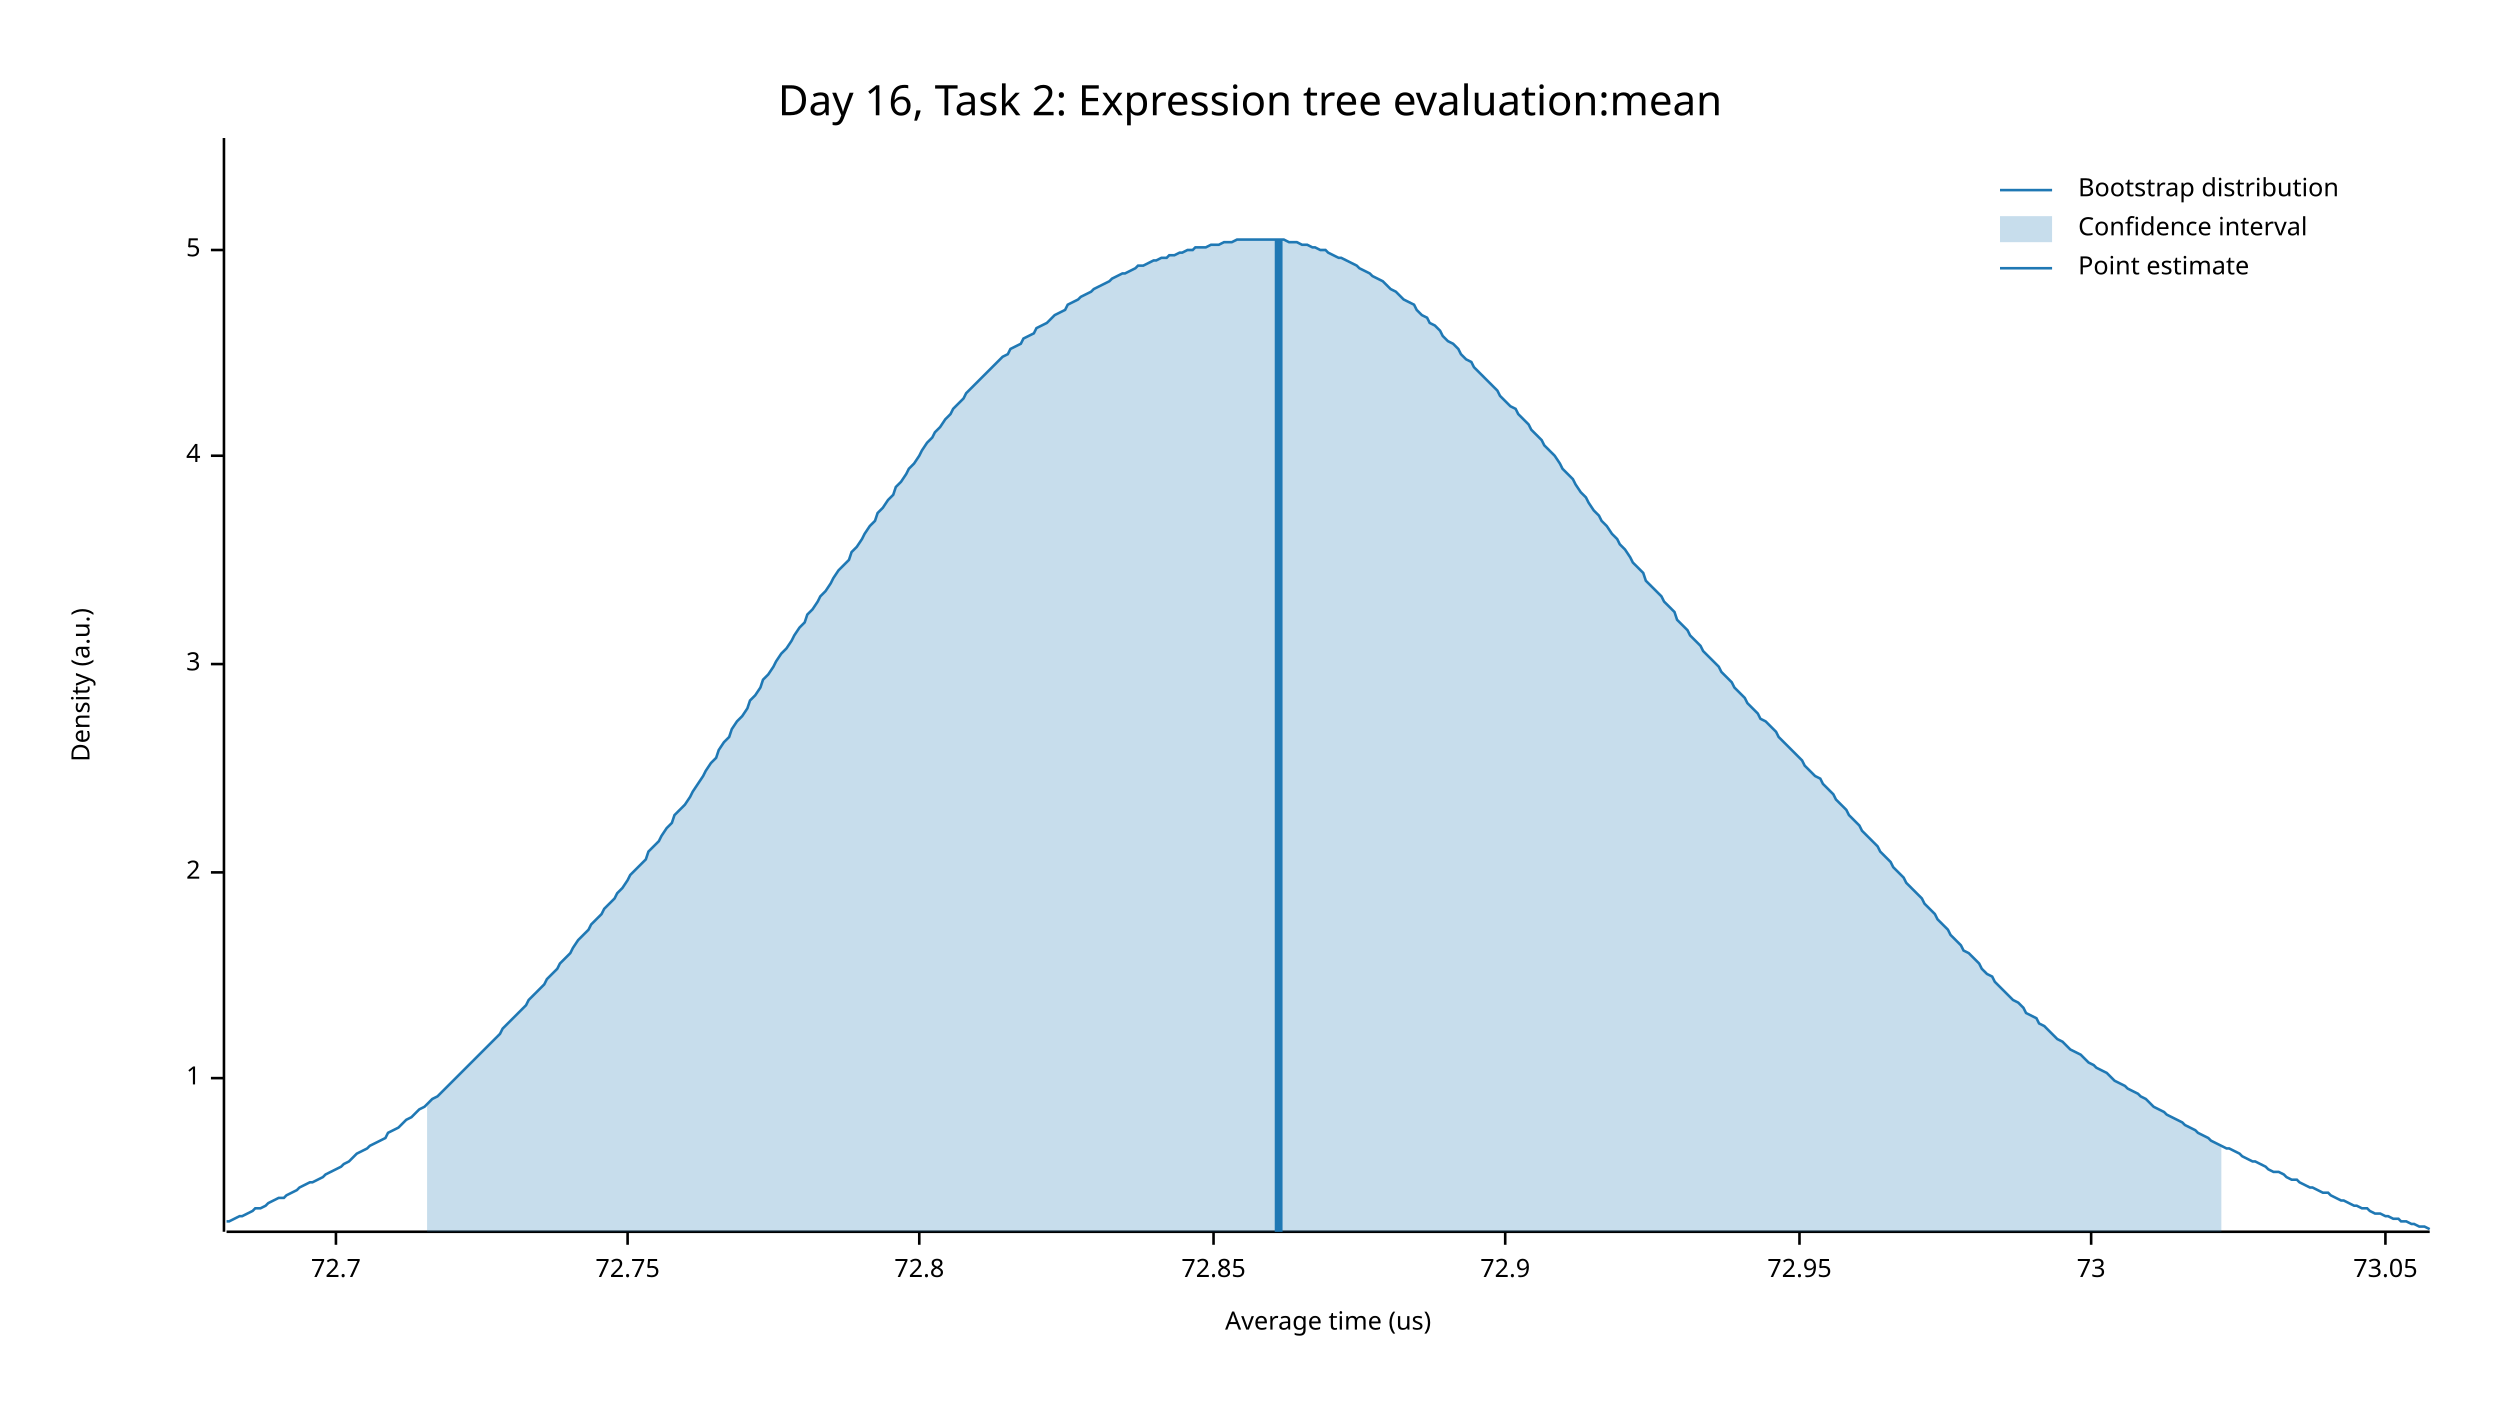
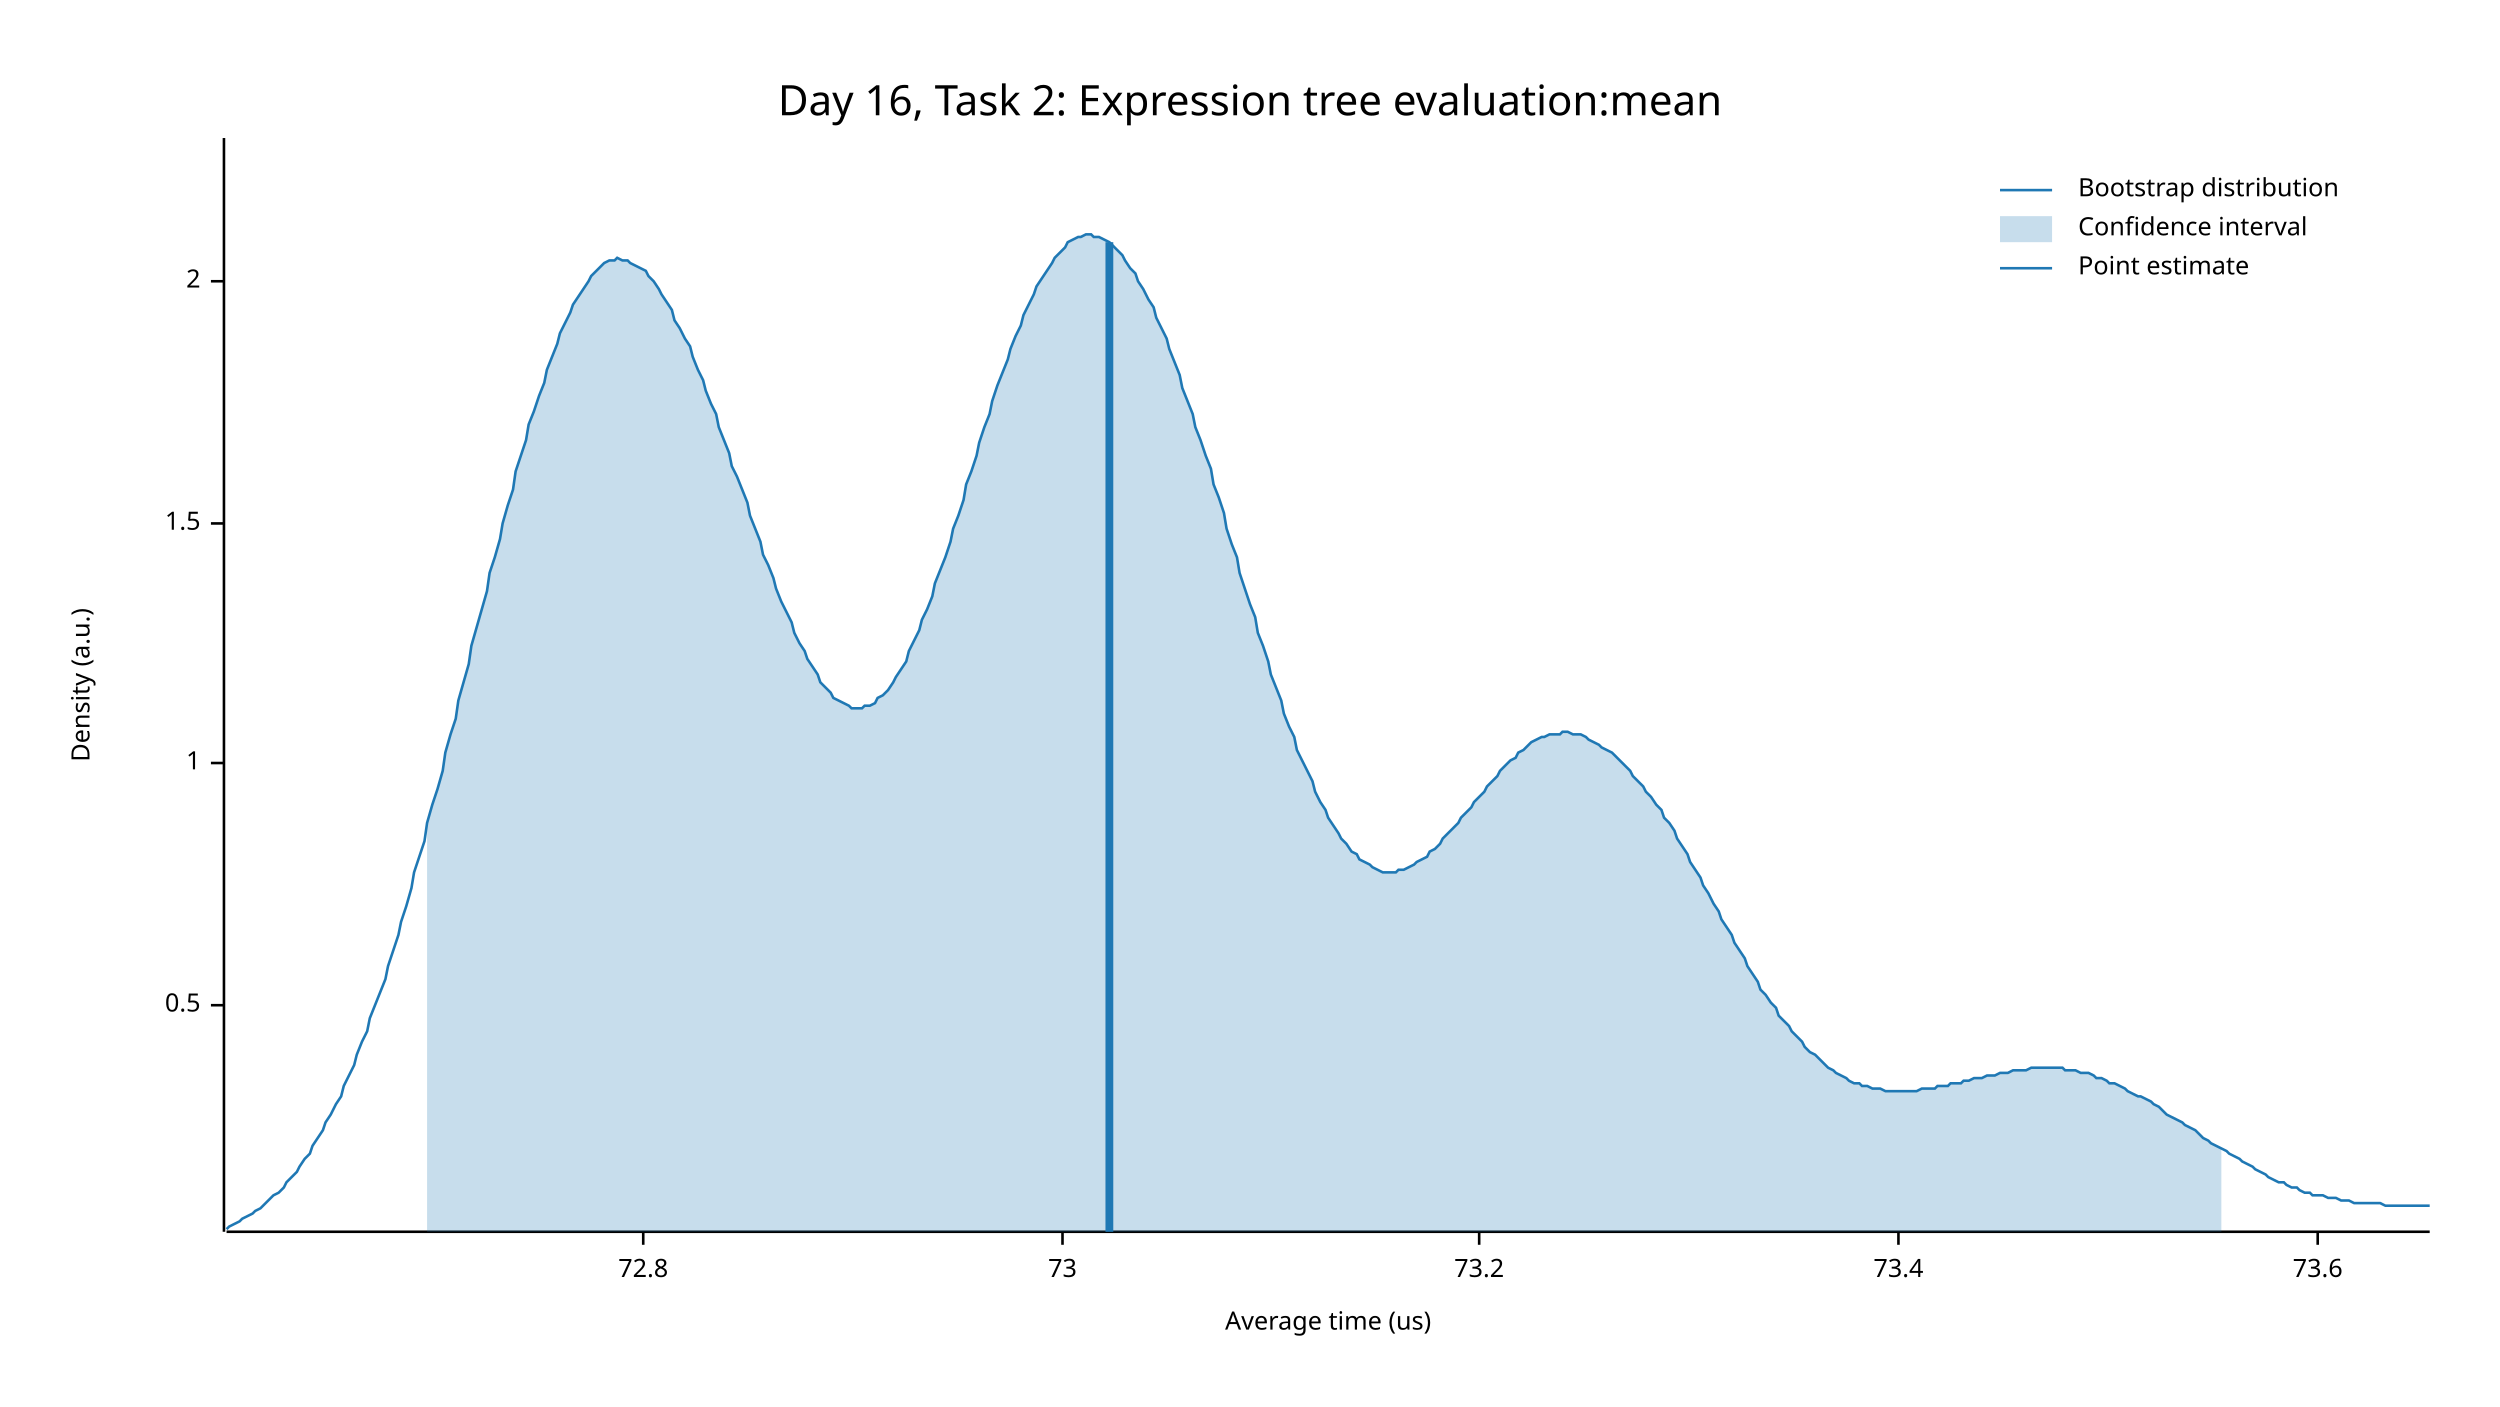
<svg xmlns="http://www.w3.org/2000/svg" width="960" height="540" viewBox="0 0 960 540">
  <text x="480" y="32" dy="0.76em" text-anchor="middle" font-family="sans-serif" font-size="16.129" opacity="1" fill="#000000">
Day 16, Task 2: Expression tree evaluation:mean
</text>
  <text x="27" y="263" dy="0.76em" text-anchor="middle" font-family="sans-serif" font-size="9.677" opacity="1" fill="#000000" transform="rotate(270, 27, 263)">
Density (a.u.)
</text>
  <text x="510" y="513" dy="-0.5ex" text-anchor="middle" font-family="sans-serif" font-size="9.677" opacity="1" fill="#000000">
Average time (us)
</text>
  <polyline fill="none" opacity="1" stroke="#000000" stroke-width="1" points="86,53 86,473 " />
-   <text x="77" y="414" dy="0.5ex" text-anchor="end" font-family="sans-serif" font-size="9.677" opacity="1" fill="#000000">
+   <text x="77" y="386" dy="0.5ex" text-anchor="end" font-family="sans-serif" font-size="9.677" opacity="1" fill="#000000">
+ 0.5
+ </text>
+   <polyline fill="none" opacity="1" stroke="#000000" stroke-width="1" points="81,386 86,386 " />
+   <text x="77" y="293" dy="0.5ex" text-anchor="end" font-family="sans-serif" font-size="9.677" opacity="1" fill="#000000">
1
</text>
-   <polyline fill="none" opacity="1" stroke="#000000" stroke-width="1" points="81,414 86,414 " />
-   <text x="77" y="335" dy="0.5ex" text-anchor="end" font-family="sans-serif" font-size="9.677" opacity="1" fill="#000000">
+   <polyline fill="none" opacity="1" stroke="#000000" stroke-width="1" points="81,293 86,293 " />
+   <text x="77" y="201" dy="0.5ex" text-anchor="end" font-family="sans-serif" font-size="9.677" opacity="1" fill="#000000">
+ 1.5
+ </text>
+   <polyline fill="none" opacity="1" stroke="#000000" stroke-width="1" points="81,201 86,201 " />
+   <text x="77" y="108" dy="0.5ex" text-anchor="end" font-family="sans-serif" font-size="9.677" opacity="1" fill="#000000">
2
</text>
-   <polyline fill="none" opacity="1" stroke="#000000" stroke-width="1" points="81,335 86,335 " />
-   <text x="77" y="255" dy="0.5ex" text-anchor="end" font-family="sans-serif" font-size="9.677" opacity="1" fill="#000000">
- 3
- </text>
-   <polyline fill="none" opacity="1" stroke="#000000" stroke-width="1" points="81,255 86,255 " />
-   <text x="77" y="175" dy="0.5ex" text-anchor="end" font-family="sans-serif" font-size="9.677" opacity="1" fill="#000000">
- 4
- </text>
-   <polyline fill="none" opacity="1" stroke="#000000" stroke-width="1" points="81,175 86,175 " />
-   <text x="77" y="96" dy="0.5ex" text-anchor="end" font-family="sans-serif" font-size="9.677" opacity="1" fill="#000000">
- 5
- </text>
-   <polyline fill="none" opacity="1" stroke="#000000" stroke-width="1" points="81,96 86,96 " />
+   <polyline fill="none" opacity="1" stroke="#000000" stroke-width="1" points="81,108 86,108 " />
  <polyline fill="none" opacity="1" stroke="#000000" stroke-width="1" points="87,473 933,473 " />
-   <text x="129" y="483" dy="0.76em" text-anchor="middle" font-family="sans-serif" font-size="9.677" opacity="1" fill="#000000">
- 72.7
- </text>
-   <polyline fill="none" opacity="1" stroke="#000000" stroke-width="1" points="129,473 129,478 " />
-   <text x="241" y="483" dy="0.76em" text-anchor="middle" font-family="sans-serif" font-size="9.677" opacity="1" fill="#000000">
- 72.75
- </text>
-   <polyline fill="none" opacity="1" stroke="#000000" stroke-width="1" points="241,473 241,478 " />
-   <text x="353" y="483" dy="0.76em" text-anchor="middle" font-family="sans-serif" font-size="9.677" opacity="1" fill="#000000">
+   <text x="247" y="483" dy="0.76em" text-anchor="middle" font-family="sans-serif" font-size="9.677" opacity="1" fill="#000000">
72.8
</text>
-   <polyline fill="none" opacity="1" stroke="#000000" stroke-width="1" points="353,473 353,478 " />
-   <text x="466" y="483" dy="0.76em" text-anchor="middle" font-family="sans-serif" font-size="9.677" opacity="1" fill="#000000">
- 72.85
- </text>
-   <polyline fill="none" opacity="1" stroke="#000000" stroke-width="1" points="466,473 466,478 " />
-   <text x="578" y="483" dy="0.76em" text-anchor="middle" font-family="sans-serif" font-size="9.677" opacity="1" fill="#000000">
- 72.9
- </text>
-   <polyline fill="none" opacity="1" stroke="#000000" stroke-width="1" points="578,473 578,478 " />
-   <text x="691" y="483" dy="0.76em" text-anchor="middle" font-family="sans-serif" font-size="9.677" opacity="1" fill="#000000">
- 72.95
- </text>
-   <polyline fill="none" opacity="1" stroke="#000000" stroke-width="1" points="691,473 691,478 " />
-   <text x="803" y="483" dy="0.76em" text-anchor="middle" font-family="sans-serif" font-size="9.677" opacity="1" fill="#000000">
+   <polyline fill="none" opacity="1" stroke="#000000" stroke-width="1" points="247,473 247,478 " />
+   <text x="408" y="483" dy="0.76em" text-anchor="middle" font-family="sans-serif" font-size="9.677" opacity="1" fill="#000000">
73
</text>
-   <polyline fill="none" opacity="1" stroke="#000000" stroke-width="1" points="803,473 803,478 " />
-   <text x="916" y="483" dy="0.76em" text-anchor="middle" font-family="sans-serif" font-size="9.677" opacity="1" fill="#000000">
- 73.05
+   <polyline fill="none" opacity="1" stroke="#000000" stroke-width="1" points="408,473 408,478 " />
+   <text x="568" y="483" dy="0.76em" text-anchor="middle" font-family="sans-serif" font-size="9.677" opacity="1" fill="#000000">
+ 73.2
</text>
-   <polyline fill="none" opacity="1" stroke="#000000" stroke-width="1" points="916,473 916,478 " />
-   <polyline fill="none" opacity="1" stroke="#1F78B4" stroke-width="1" points="87,469 88,469 90,468 92,467 93,467 95,466 97,465 98,464 100,464 102,463 103,462 105,461 107,460 109,460 110,459 112,458 114,457 115,456 117,455 119,454 120,454 122,453 124,452 125,451 127,450 129,449 131,448 132,447 134,446 136,444 137,443 139,442 141,441 142,440 144,439 146,438 148,437 149,435 151,434 153,433 154,432 156,430 158,429 159,428 161,426 163,425 164,424 166,422 168,421 170,419 171,418 173,416 175,414 176,413 178,411 180,409 181,408 183,406 185,404 187,402 188,401 190,399 192,397 193,395 195,393 197,391 198,390 200,388 202,386 203,384 205,382 207,380 209,378 210,376 212,374 214,372 215,370 217,368 219,366 220,364 222,361 224,359 226,357 227,355 229,353 231,351 232,349 234,347 236,345 237,343 239,341 241,338 242,336 244,334 246,332 248,330 249,327 251,325 253,323 254,321 256,318 258,316 259,313 261,311 263,309 265,306 266,304 268,301 270,298 271,296 273,293 275,291 276,288 278,285 280,283 281,280 283,277 285,275 287,272 288,269 290,267 292,264 293,261 295,259 297,256 298,254 300,251 302,249 304,246 305,244 307,241 309,239 310,236 312,234 314,231 315,229 317,227 319,224 320,222 322,219 324,217 326,215 327,212 329,210 331,207 332,205 334,202 336,200 337,197 339,195 341,192 343,190 344,187 346,185 348,182 349,180 351,178 353,175 354,173 356,170 358,168 359,166 361,164 363,161 365,159 366,157 368,155 370,153 371,151 373,149 375,147 376,146 378,144 380,142 381,141 383,139 385,137 387,136 388,134 390,133 392,132 393,130 395,129 397,128 398,126 400,125 402,124 404,122 405,121 407,120 409,119 410,117 412,116 414,115 415,114 417,113 419,112 420,111 422,110 424,109 426,108 427,107 429,106 431,105 432,105 434,104 436,103 437,102 439,102 441,101 443,100 444,100 446,99 448,99 449,98 451,98 453,97 454,97 456,96 458,96 459,95 461,95 463,95 465,94 466,94 468,94 470,93 471,93 473,93 475,92 476,92 478,92 480,92 482,92 483,92 485,92 487,92 488,92 490,92 492,92 493,92 495,93 497,93 498,93 500,94 502,94 504,95 505,95 507,96 509,96 510,97 512,98 514,99 515,99 517,100 519,101 521,102 522,103 524,104 526,105 527,106 529,107 531,108 532,109 534,111 536,112 537,113 539,115 541,116 543,117 544,119 546,121 548,122 549,124 551,125 553,127 554,129 556,131 558,132 560,134 561,136 563,138 565,139 566,141 568,143 570,145 571,146 573,148 575,150 576,152 578,154 580,156 582,157 583,159 585,161 587,163 588,165 590,167 592,169 593,171 595,173 597,175 599,178 600,180 602,182 604,184 605,186 607,189 609,191 610,193 612,196 614,198 615,200 617,202 619,205 621,207 622,209 624,211 626,214 627,216 629,218 631,220 632,223 634,225 636,227 638,229 639,231 641,233 643,235 644,238 646,240 648,242 649,244 651,246 653,248 654,250 656,252 658,254 660,256 661,258 663,260 665,262 666,264 668,266 670,268 671,270 673,272 675,274 676,276 678,277 680,279 682,281 683,283 685,285 687,287 688,288 690,290 692,292 693,294 695,296 697,298 699,299 700,301 702,303 704,305 705,307 707,309 709,311 710,313 712,315 714,317 715,319 717,321 719,323 721,325 722,327 724,329 726,331 727,333 729,335 731,337 732,339 734,341 736,343 738,345 739,347 741,349 743,351 744,353 746,355 748,357 749,359 751,361 753,363 754,365 756,366 758,368 760,370 761,372 763,374 765,375 766,377 768,379 770,381 771,382 773,384 775,385 777,387 778,389 780,390 782,391 783,393 785,394 787,396 788,397 790,399 792,400 793,401 795,403 797,404 799,405 800,406 802,408 804,409 805,410 807,411 809,412 810,413 812,415 814,416 816,417 817,418 819,419 821,420 822,421 824,422 826,424 827,425 829,426 831,427 832,428 834,429 836,430 838,431 839,432 841,433 843,434 844,435 846,436 848,437 849,438 851,439 853,440 855,441 856,441 858,442 860,443 861,444 863,445 865,446 866,446 868,447 870,448 871,449 873,450 875,450 877,451 878,452 880,453 882,453 883,454 885,455 887,456 888,456 890,457 892,458 894,458 895,459 897,460 899,461 900,461 902,462 904,463 905,463 907,464 909,464 910,465 912,466 914,466 916,467 917,467 919,468 921,468 922,469 924,469 926,470 927,470 929,471 931,471 933,472 " />
-   <polygon opacity="0.25" fill="#1F78B4" points="164,424 166,422 168,421 170,419 171,418 173,416 175,414 176,413 178,411 180,409 181,408 183,406 185,404 187,402 188,401 190,399 192,397 193,395 195,393 197,391 198,390 200,388 202,386 203,384 205,382 207,380 209,378 210,376 212,374 214,372 215,370 217,368 219,366 220,364 222,361 224,359 226,357 227,355 229,353 231,351 232,349 234,347 236,345 237,343 239,341 241,338 242,336 244,334 246,332 248,330 249,327 251,325 253,323 254,321 256,318 258,316 259,313 261,311 263,309 265,306 266,304 268,301 270,298 271,296 273,293 275,291 276,288 278,285 280,283 281,280 283,277 285,275 287,272 288,269 290,267 292,264 293,261 295,259 297,256 298,254 300,251 302,249 304,246 305,244 307,241 309,239 310,236 312,234 314,231 315,229 317,227 319,224 320,222 322,219 324,217 326,215 327,212 329,210 331,207 332,205 334,202 336,200 337,197 339,195 341,192 343,190 344,187 346,185 348,182 349,180 351,178 353,175 354,173 356,170 358,168 359,166 361,164 363,161 365,159 366,157 368,155 370,153 371,151 373,149 375,147 376,146 378,144 380,142 381,141 383,139 385,137 387,136 388,134 390,133 392,132 393,130 395,129 397,128 398,126 400,125 402,124 404,122 405,121 407,120 409,119 410,117 412,116 414,115 415,114 417,113 419,112 420,111 422,110 424,109 426,108 427,107 429,106 431,105 432,105 434,104 436,103 437,102 439,102 441,101 443,100 444,100 446,99 448,99 449,98 451,98 453,97 454,97 456,96 458,96 459,95 461,95 463,95 465,94 466,94 468,94 470,93 471,93 473,93 475,92 476,92 478,92 480,92 482,92 483,92 485,92 487,92 488,92 490,92 492,92 493,92 495,93 497,93 498,93 500,94 502,94 504,95 505,95 507,96 509,96 510,97 512,98 514,99 515,99 517,100 519,101 521,102 522,103 524,104 526,105 527,106 529,107 531,108 532,109 534,111 536,112 537,113 539,115 541,116 543,117 544,119 546,121 548,122 549,124 551,125 553,127 554,129 556,131 558,132 560,134 561,136 563,138 565,139 566,141 568,143 570,145 571,146 573,148 575,150 576,152 578,154 580,156 582,157 583,159 585,161 587,163 588,165 590,167 592,169 593,171 595,173 597,175 599,178 600,180 602,182 604,184 605,186 607,189 609,191 610,193 612,196 614,198 615,200 617,202 619,205 621,207 622,209 624,211 626,214 627,216 629,218 631,220 632,223 634,225 636,227 638,229 639,231 641,233 643,235 644,238 646,240 648,242 649,244 651,246 653,248 654,250 656,252 658,254 660,256 661,258 663,260 665,262 666,264 668,266 670,268 671,270 673,272 675,274 676,276 678,277 680,279 682,281 683,283 685,285 687,287 688,288 690,290 692,292 693,294 695,296 697,298 699,299 700,301 702,303 704,305 705,307 707,309 709,311 710,313 712,315 714,317 715,319 717,321 719,323 721,325 722,327 724,329 726,331 727,333 729,335 731,337 732,339 734,341 736,343 738,345 739,347 741,349 743,351 744,353 746,355 748,357 749,359 751,361 753,363 754,365 756,366 758,368 760,370 761,372 763,374 765,375 766,377 768,379 770,381 771,382 773,384 775,385 777,387 778,389 780,390 782,391 783,393 785,394 787,396 788,397 790,399 792,400 793,401 795,403 797,404 799,405 800,406 802,408 804,409 805,410 807,411 809,412 810,413 812,415 814,416 816,417 817,418 819,419 821,420 822,421 824,422 826,424 827,425 829,426 831,427 832,428 834,429 836,430 838,431 839,432 841,433 843,434 844,435 846,436 848,437 849,438 851,439 853,440 853,473 164,473 " />
-   <polyline fill="none" opacity="1" stroke="#1F78B4" stroke-width="3" points="491,473 491,92 " />
+   <polyline fill="none" opacity="1" stroke="#000000" stroke-width="1" points="568,473 568,478 " />
+   <text x="729" y="483" dy="0.76em" text-anchor="middle" font-family="sans-serif" font-size="9.677" opacity="1" fill="#000000">
+ 73.4
+ </text>
+   <polyline fill="none" opacity="1" stroke="#000000" stroke-width="1" points="729,473 729,478 " />
+   <text x="890" y="483" dy="0.76em" text-anchor="middle" font-family="sans-serif" font-size="9.677" opacity="1" fill="#000000">
+ 73.6
+ </text>
+   <polyline fill="none" opacity="1" stroke="#000000" stroke-width="1" points="890,473 890,478 " />
+   <polyline fill="none" opacity="1" stroke="#1F78B4" stroke-width="1" points="87,472 88,471 90,470 92,469 93,468 95,467 97,466 98,465 100,464 102,462 103,461 105,459 107,458 109,456 110,454 112,452 114,450 115,448 117,445 119,443 120,440 122,437 124,434 125,431 127,428 129,424 131,421 132,417 134,413 136,409 137,405 139,400 141,396 142,391 144,386 146,381 148,376 149,371 151,365 153,359 154,354 156,348 158,341 159,335 161,329 163,323 164,316 166,309 168,303 170,296 171,289 173,282 175,276 176,269 178,262 180,255 181,248 183,241 185,234 187,227 188,220 190,214 192,207 193,201 195,194 197,188 198,181 200,175 202,169 203,163 205,158 207,152 209,147 210,142 212,137 214,132 215,128 217,124 219,120 220,117 222,114 224,111 226,108 227,106 229,104 231,102 232,101 234,100 236,100 237,99 239,100 241,100 242,101 244,102 246,103 248,104 249,106 251,108 253,111 254,113 256,116 258,119 259,123 261,126 263,130 265,133 266,137 268,142 270,146 271,150 273,155 275,159 276,164 278,169 280,174 281,179 283,183 285,188 287,193 288,198 290,203 292,208 293,213 295,217 297,222 298,226 300,231 302,235 304,239 305,243 307,247 309,250 310,253 312,256 314,259 315,262 317,264 319,266 320,268 322,269 324,270 326,271 327,272 329,272 331,272 332,271 334,271 336,270 337,268 339,267 341,265 343,262 344,260 346,257 348,254 349,250 351,246 353,242 354,238 356,234 358,229 359,224 361,219 363,214 365,208 366,203 368,198 370,192 371,186 373,181 375,175 376,170 378,164 380,159 381,154 383,148 385,143 387,138 388,134 390,129 392,125 393,121 395,117 397,113 398,110 400,107 402,104 404,101 405,99 407,97 409,95 410,93 412,92 414,91 415,91 417,90 419,90 420,91 422,91 424,92 426,93 427,94 429,96 431,98 432,100 434,103 436,105 437,108 439,111 441,115 443,118 444,122 446,126 448,130 449,134 451,139 453,144 454,149 456,154 458,159 459,164 461,169 463,175 465,180 466,186 468,191 470,197 471,203 473,209 475,214 476,220 478,226 480,232 482,237 483,243 485,248 487,254 488,259 490,264 492,269 493,274 495,279 497,283 498,288 500,292 502,296 504,300 505,304 507,308 509,311 510,314 512,317 514,320 515,322 517,324 519,327 521,328 522,330 524,331 526,332 527,333 529,334 531,335 532,335 534,335 536,335 537,334 539,334 541,333 543,332 544,331 546,330 548,329 549,327 551,326 553,324 554,322 556,320 558,318 560,316 561,314 563,312 565,310 566,308 568,306 570,304 571,302 573,300 575,298 576,296 578,294 580,292 582,291 583,289 585,288 587,286 588,285 590,284 592,283 593,283 595,282 597,282 599,282 600,281 602,281 604,282 605,282 607,282 609,283 610,284 612,285 614,286 615,287 617,288 619,289 621,291 622,292 624,294 626,296 627,298 629,300 631,302 632,304 634,306 636,309 638,311 639,314 641,316 643,319 644,322 646,325 648,328 649,331 651,334 653,337 654,340 656,343 658,347 660,350 661,353 663,356 665,359 666,362 668,365 670,368 671,371 673,374 675,377 676,380 678,382 680,385 682,387 683,390 685,392 687,394 688,396 690,398 692,400 693,402 695,404 697,405 699,407 700,408 702,410 704,411 705,412 707,413 709,414 710,415 712,416 714,416 715,417 717,417 719,418 721,418 722,418 724,419 726,419 727,419 729,419 731,419 732,419 734,419 736,419 738,418 739,418 741,418 743,418 744,417 746,417 748,417 749,416 751,416 753,416 754,415 756,415 758,414 760,414 761,414 763,413 765,413 766,413 768,412 770,412 771,412 773,411 775,411 777,411 778,411 780,410 782,410 783,410 785,410 787,410 788,410 790,410 792,410 793,411 795,411 797,411 799,412 800,412 802,412 804,413 805,414 807,414 809,415 810,416 812,416 814,417 816,418 817,419 819,420 821,421 822,421 824,422 826,423 827,424 829,425 831,427 832,428 834,429 836,430 838,431 839,432 841,433 843,434 844,435 846,437 848,438 849,439 851,440 853,441 855,442 856,443 858,444 860,445 861,446 863,447 865,448 866,449 868,450 870,451 871,452 873,453 875,454 877,454 878,455 880,456 882,456 883,457 885,458 887,458 888,459 890,459 892,459 894,460 895,460 897,460 899,461 900,461 902,461 904,462 905,462 907,462 909,462 910,462 912,462 914,462 916,463 917,463 919,463 921,463 922,463 924,463 926,463 927,463 929,463 931,463 933,463 " />
+   <polygon opacity="0.25" fill="#1F78B4" points="164,316 166,309 168,303 170,296 171,289 173,282 175,276 176,269 178,262 180,255 181,248 183,241 185,234 187,227 188,220 190,214 192,207 193,201 195,194 197,188 198,181 200,175 202,169 203,163 205,158 207,152 209,147 210,142 212,137 214,132 215,128 217,124 219,120 220,117 222,114 224,111 226,108 227,106 229,104 231,102 232,101 234,100 236,100 237,99 239,100 241,100 242,101 244,102 246,103 248,104 249,106 251,108 253,111 254,113 256,116 258,119 259,123 261,126 263,130 265,133 266,137 268,142 270,146 271,150 273,155 275,159 276,164 278,169 280,174 281,179 283,183 285,188 287,193 288,198 290,203 292,208 293,213 295,217 297,222 298,226 300,231 302,235 304,239 305,243 307,247 309,250 310,253 312,256 314,259 315,262 317,264 319,266 320,268 322,269 324,270 326,271 327,272 329,272 331,272 332,271 334,271 336,270 337,268 339,267 341,265 343,262 344,260 346,257 348,254 349,250 351,246 353,242 354,238 356,234 358,229 359,224 361,219 363,214 365,208 366,203 368,198 370,192 371,186 373,181 375,175 376,170 378,164 380,159 381,154 383,148 385,143 387,138 388,134 390,129 392,125 393,121 395,117 397,113 398,110 400,107 402,104 404,101 405,99 407,97 409,95 410,93 412,92 414,91 415,91 417,90 419,90 420,91 422,91 424,92 426,93 427,94 429,96 431,98 432,100 434,103 436,105 437,108 439,111 441,115 443,118 444,122 446,126 448,130 449,134 451,139 453,144 454,149 456,154 458,159 459,164 461,169 463,175 465,180 466,186 468,191 470,197 471,203 473,209 475,214 476,220 478,226 480,232 482,237 483,243 485,248 487,254 488,259 490,264 492,269 493,274 495,279 497,283 498,288 500,292 502,296 504,300 505,304 507,308 509,311 510,314 512,317 514,320 515,322 517,324 519,327 521,328 522,330 524,331 526,332 527,333 529,334 531,335 532,335 534,335 536,335 537,334 539,334 541,333 543,332 544,331 546,330 548,329 549,327 551,326 553,324 554,322 556,320 558,318 560,316 561,314 563,312 565,310 566,308 568,306 570,304 571,302 573,300 575,298 576,296 578,294 580,292 582,291 583,289 585,288 587,286 588,285 590,284 592,283 593,283 595,282 597,282 599,282 600,281 602,281 604,282 605,282 607,282 609,283 610,284 612,285 614,286 615,287 617,288 619,289 621,291 622,292 624,294 626,296 627,298 629,300 631,302 632,304 634,306 636,309 638,311 639,314 641,316 643,319 644,322 646,325 648,328 649,331 651,334 653,337 654,340 656,343 658,347 660,350 661,353 663,356 665,359 666,362 668,365 670,368 671,371 673,374 675,377 676,380 678,382 680,385 682,387 683,390 685,392 687,394 688,396 690,398 692,400 693,402 695,404 697,405 699,407 700,408 702,410 704,411 705,412 707,413 709,414 710,415 712,416 714,416 715,417 717,417 719,418 721,418 722,418 724,419 726,419 727,419 729,419 731,419 732,419 734,419 736,419 738,418 739,418 741,418 743,418 744,417 746,417 748,417 749,416 751,416 753,416 754,415 756,415 758,414 760,414 761,414 763,413 765,413 766,413 768,412 770,412 771,412 773,411 775,411 777,411 778,411 780,410 782,410 783,410 785,410 787,410 788,410 790,410 792,410 793,411 795,411 797,411 799,412 800,412 802,412 804,413 805,414 807,414 809,415 810,416 812,416 814,417 816,418 817,419 819,420 821,421 822,421 824,422 826,423 827,424 829,425 831,427 832,428 834,429 836,430 838,431 839,432 841,433 843,434 844,435 846,437 848,438 849,439 851,440 853,441 853,473 164,473 " />
+   <polyline fill="none" opacity="1" stroke="#1F78B4" stroke-width="3" points="426,473 426,93 " />
  <text x="798" y="68" dy="0.76em" text-anchor="start" font-family="sans-serif" font-size="9.677" opacity="1" fill="#000000">
Bootstrap distribution
</text>
  <text x="798" y="83" dy="0.76em" text-anchor="start" font-family="sans-serif" font-size="9.677" opacity="1" fill="#000000">
Confidence interval
</text>
  <text x="798" y="98" dy="0.76em" text-anchor="start" font-family="sans-serif" font-size="9.677" opacity="1" fill="#000000">
Point estimate
</text>
  <polyline fill="none" opacity="1" stroke="#1F78B4" stroke-width="1" points="768,73 788,73 " />
  <rect x="768" y="83" width="20" height="10" opacity="0.25" fill="#1F78B4" stroke="none" />
  <polyline fill="none" opacity="1" stroke="#1F78B4" stroke-width="1" points="768,103 788,103 " />
</svg>
